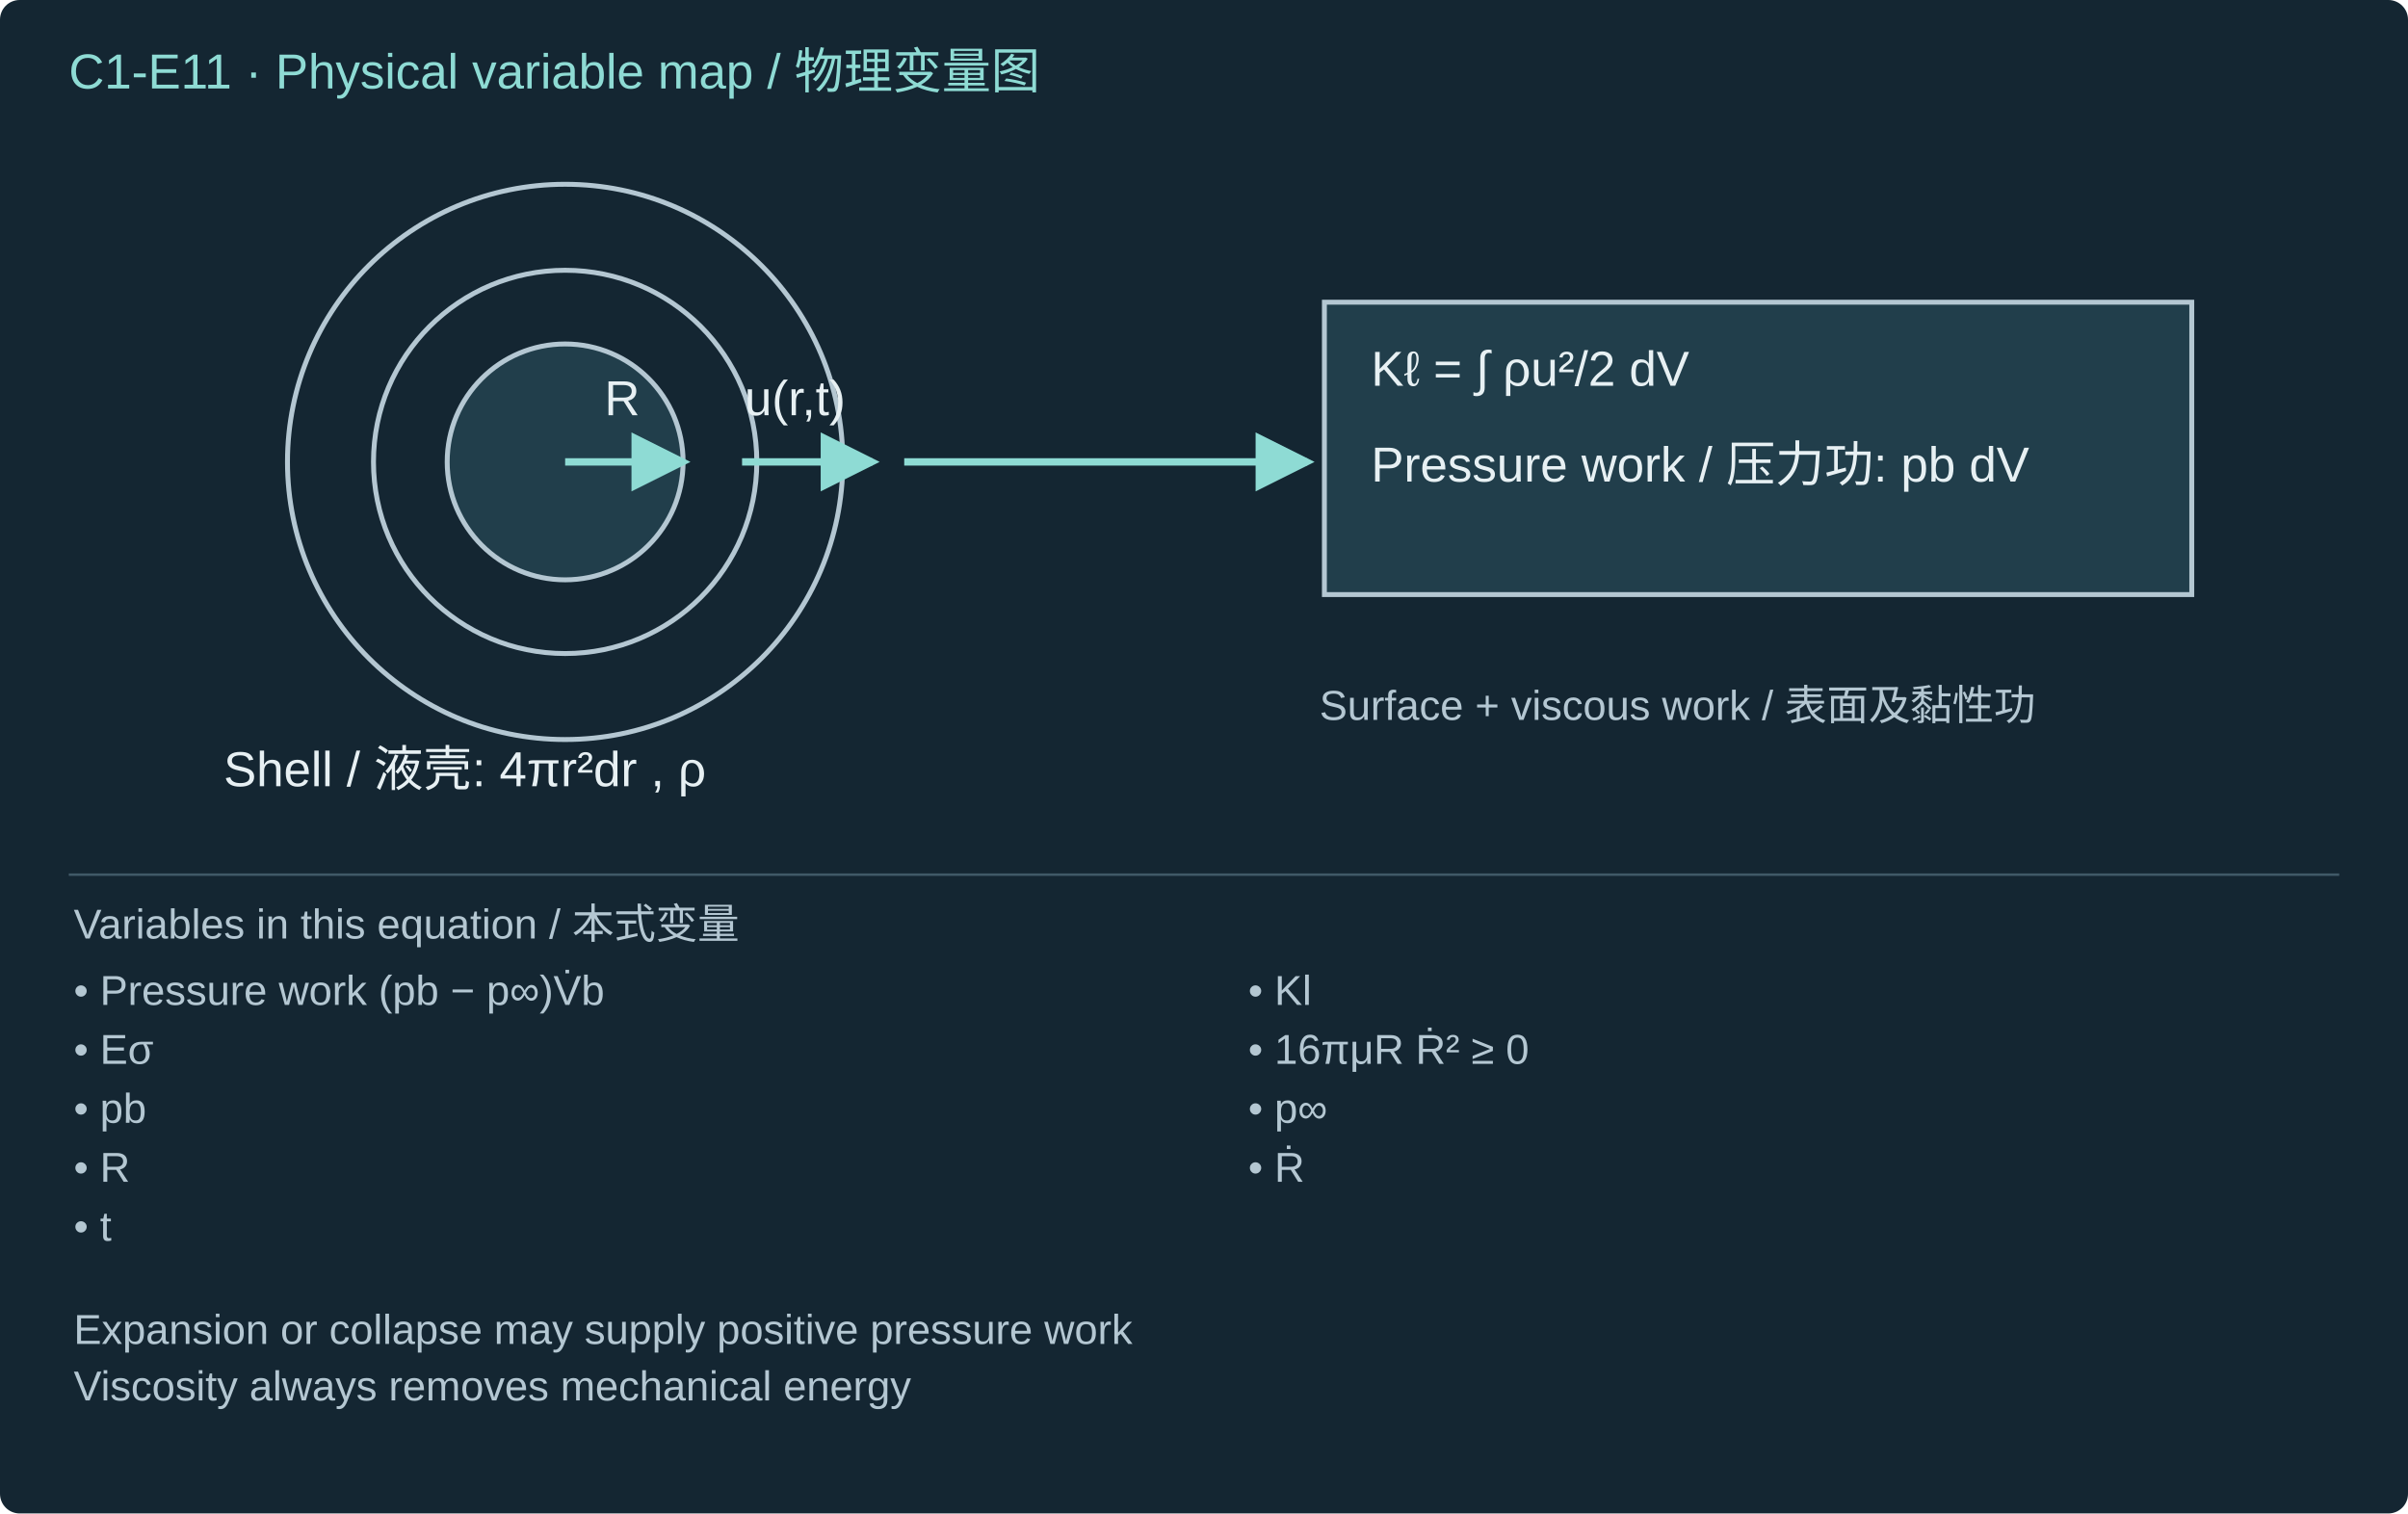
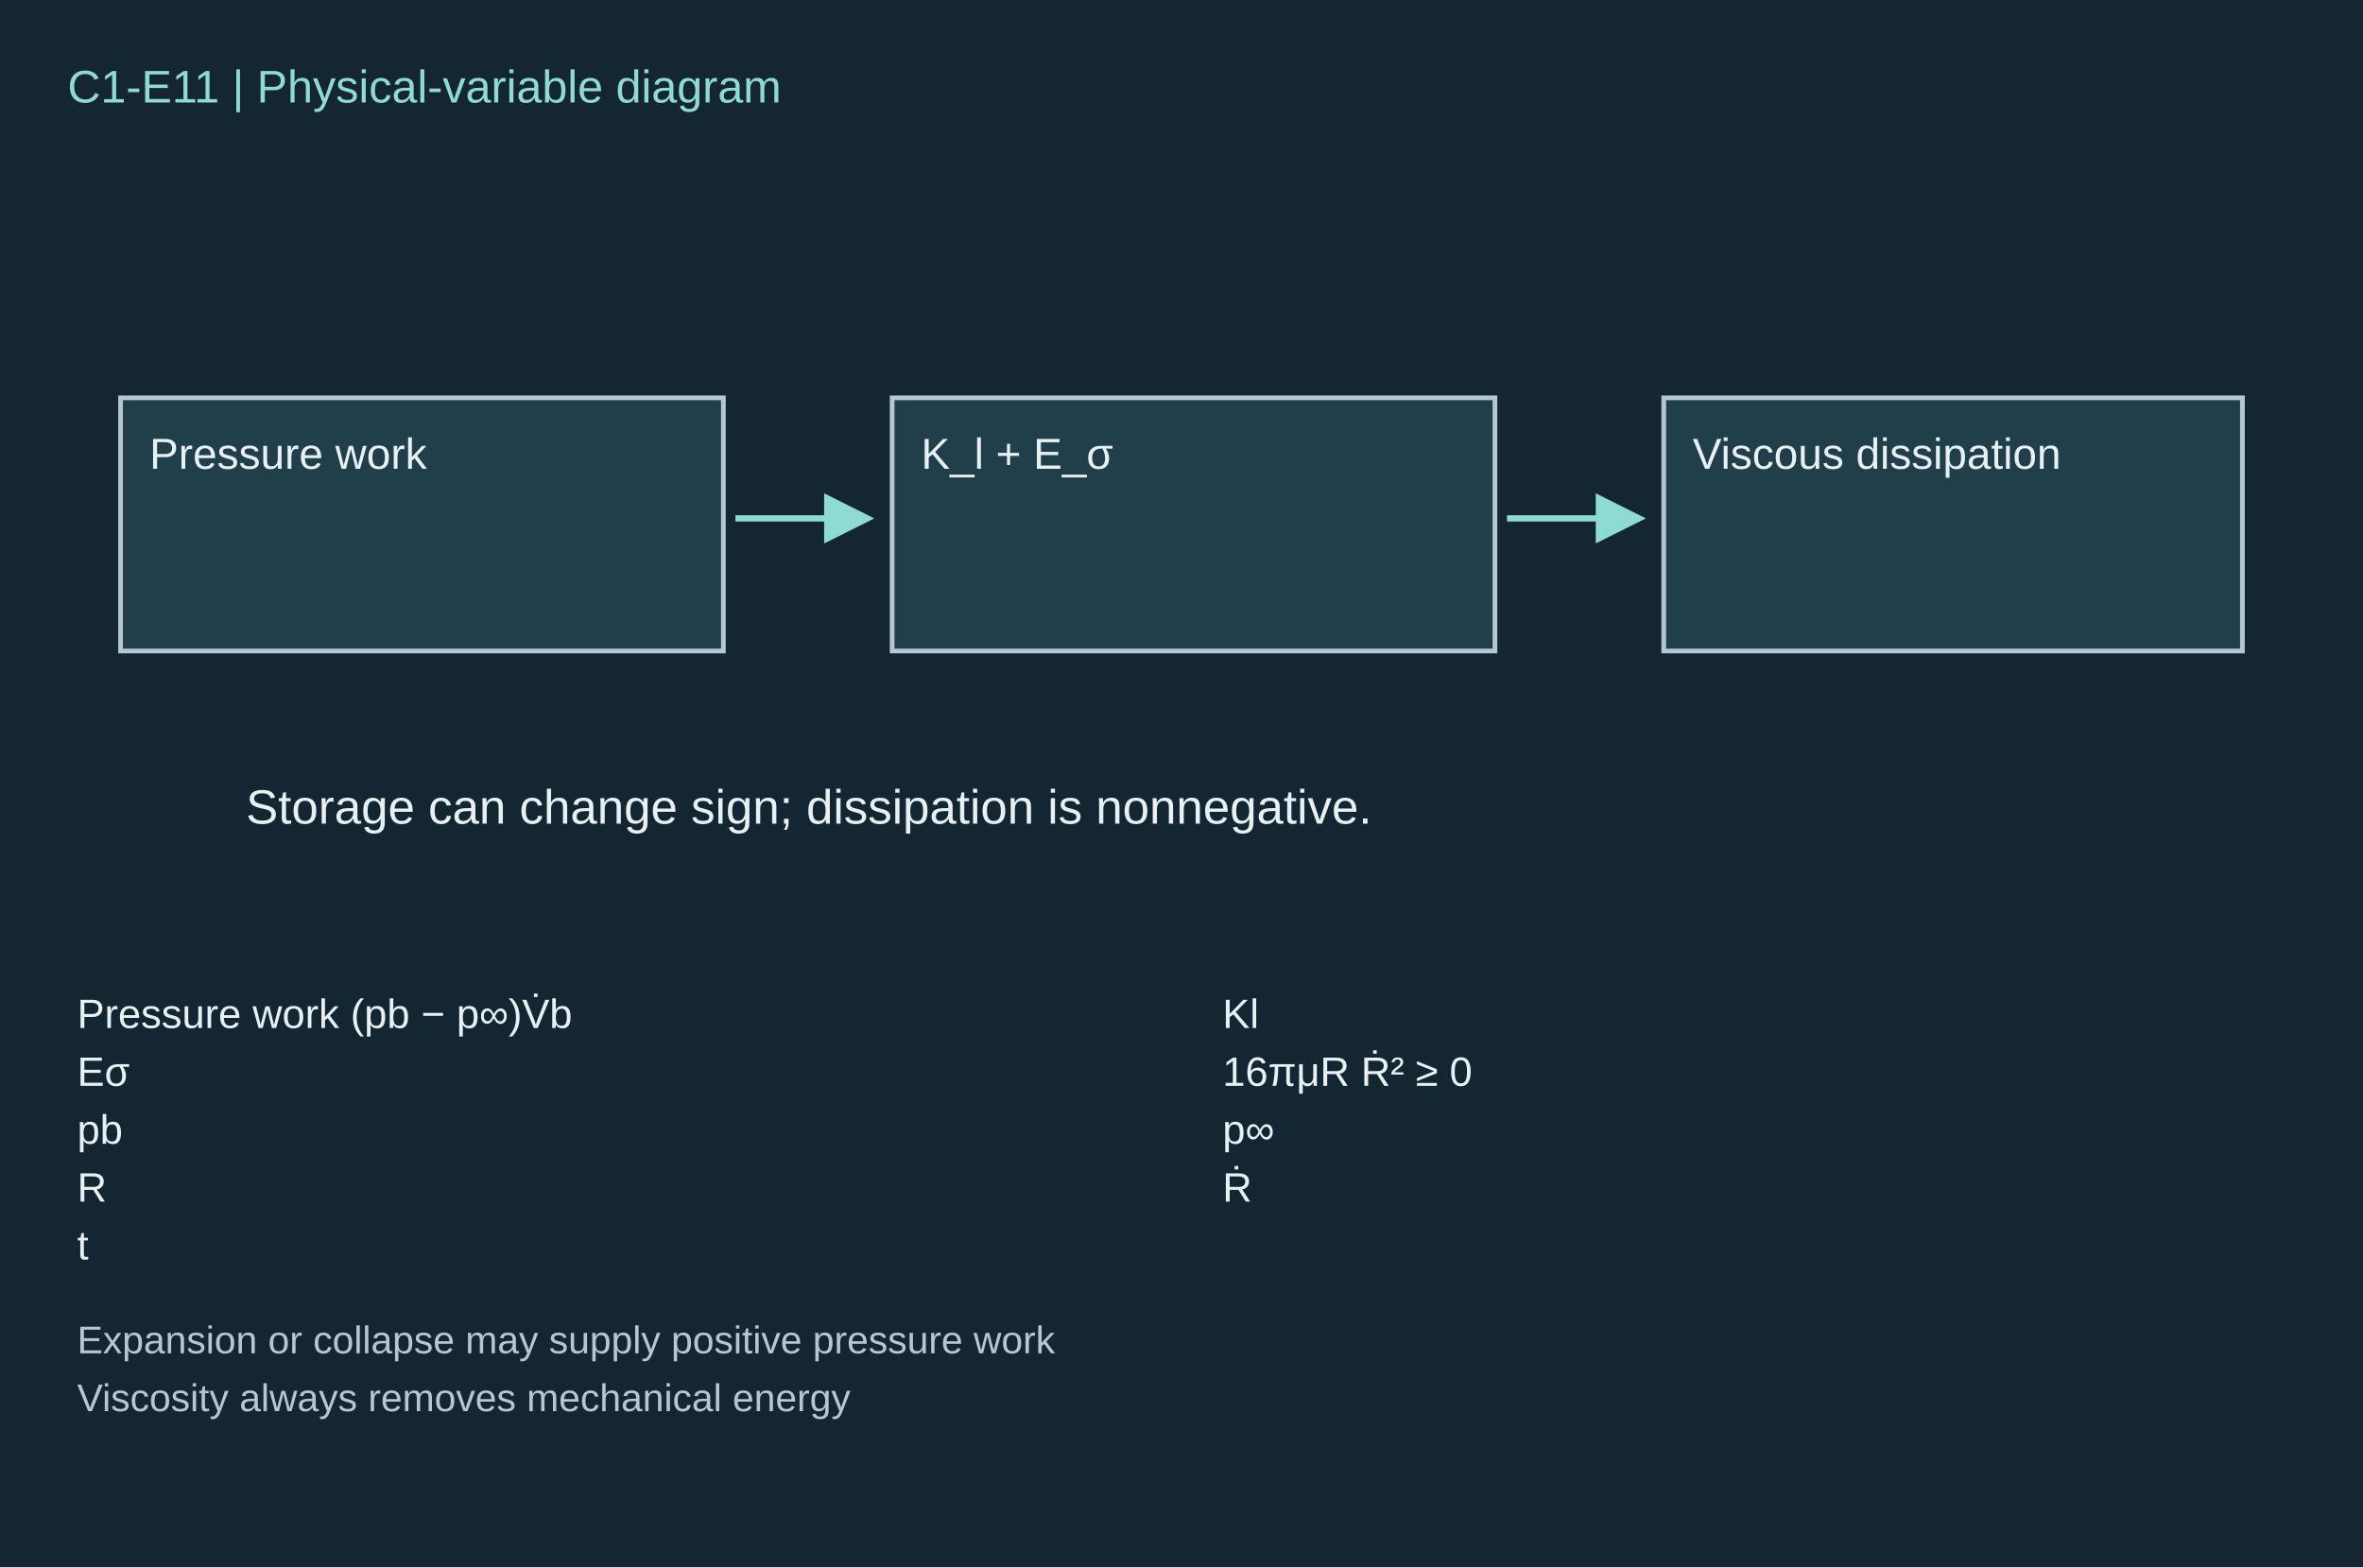
- <svg xmlns="http://www.w3.org/2000/svg" viewBox="0 0 980 616" role="img" aria-labelledby="title desc">
+ <svg xmlns="http://www.w3.org/2000/svg" viewBox="0 0 980 650" role="img">
  <defs>
-     <marker id="arrow" markerWidth="8" markerHeight="8" refX="7" refY="4" orient="auto-start-reverse">
-       <path d="M0 0 L8 4 L0 8Z" fill="#8edbd4" />
+     <marker id="arrow" markerWidth="8" markerHeight="8" refX="7" refY="4" orient="auto">
+       <path d="M0 0L8 4L0 8Z" fill="#8EDBD4" />
    </marker>
  </defs>
-   <rect width="980" height="616" rx="8" fill="#142632" />
-   <style>text{font-family:Arial,"Microsoft YaHei",sans-serif;fill:#e7f0f3;font-size:20px}.muted{fill:#b4c7d2;font-size:17px}.accent{fill:#8edbd4}.line{fill:none;stroke:#8edbd4;stroke-width:3}.thin{fill:none;stroke:#b4c7d2;stroke-width:2}.arrow{fill:none;stroke:#8edbd4;stroke-width:3;marker-end:url(#arrow)}.area{fill:#213e4b;stroke:#b4c7d2;stroke-width:2}</style>
-   <text x="28" y="36" class="accent">C1-E11 · Physical variable map / 物理变量图</text>
-   <circle cx="230" cy="188" r="113" class="thin" />
-   <circle cx="230" cy="188" r="78" class="thin" />
-   <circle cx="230" cy="188" r="48" class="area" />
-   <path d="M230 188 H278" class="arrow" />
-   <text x="246" y="169" class="">R</text>
-   <path d="M302 188 H355" class="arrow" />
-   <text x="303" y="169" class="">u(r,t)</text>
-   <text x="91" y="320" class="">Shell / 液壳: 4πr²dr , ρ</text>
-   <rect x="539" y="123" width="353" height="119" class="area" />
-   <text x="558" y="157" class="">Kℓ = ∫ ρu²/2 dV</text>
-   <text x="558" y="196" class="">Pressure work / 压力功: pb dV</text>
-   <path d="M368 188 H532" class="arrow" />
-   <text x="537" y="293" class="muted">Surface + viscous work / 表面及黏性功</text>
-   <path d="M28 356 H952" stroke="#405967" />
-   <text x="30" y="382" class="muted">Variables in this equation / 本式变量</text>
-   <text x="30" y="409" class="muted">• Pressure work (pb − p∞)V̇b</text>
-   <text x="30" y="433" class="muted">• Eσ</text>
-   <text x="30" y="457" class="muted">• pb</text>
-   <text x="30" y="481" class="muted">• R</text>
-   <text x="30" y="505" class="muted">• t</text>
-   <text x="508" y="409" class="muted">• Kl</text>
-   <text x="508" y="433" class="muted">• 16πμR Ṙ² ≥ 0</text>
-   <text x="508" y="457" class="muted">• p∞</text>
-   <text x="508" y="481" class="muted">• Ṙ</text>
-   <text x="30" y="547" class="muted">Expansion or collapse may supply positive pressure work</text>
-   <text x="30" y="570" class="muted">Viscosity always removes mechanical energy</text>
+   <rect width="980" height="650" fill="#142632" />
+   <text x="28" y="42.52" font-family="Arial,sans-serif" font-size="19" fill="#8EDBD4">C1-E11 | Physical-variable diagram</text>
+   <rect x="50" y="165" width="250" height="105" fill="#213E4B" stroke="#B4C7D2" stroke-width="1.95" />
+   <text x="62" y="194.44" font-family="Arial,sans-serif" font-size="18" fill="#E7F0F3">Pressure work</text>
+   <rect x="370" y="165" width="250" height="105" fill="#213E4B" stroke="#B4C7D2" stroke-width="1.95" />
+   <text x="382" y="194.44" font-family="Arial,sans-serif" font-size="18" fill="#E7F0F3">K_l + E_σ</text>
+   <rect x="690" y="165" width="240" height="105" fill="#213E4B" stroke="#B4C7D2" stroke-width="1.95" />
+   <text x="702" y="194.44" font-family="Arial,sans-serif" font-size="18" fill="#E7F0F3">Viscous dissipation</text>
+   <line x1="305" y1="215" x2="360" y2="215" fill="none" stroke="#8EDBD4" stroke-width="2.6" marker-end="url(#arrow)" />
+   <line x1="625" y1="215" x2="680" y2="215" fill="none" stroke="#8EDBD4" stroke-width="2.6" marker-end="url(#arrow)" />
+   <text x="102" y="341.6" font-family="Arial,sans-serif" font-size="20" fill="#E7F0F3">Storage can change sign; dissipation is nonnegative.</text>
+   <text x="32" y="426.36" font-family="Arial,sans-serif" font-size="17" fill="#E7F0F3">Pressure work (pb − p∞)V̇b</text>
+   <text x="32" y="450.36" font-family="Arial,sans-serif" font-size="17" fill="#E7F0F3">Eσ</text>
+   <text x="32" y="474.36" font-family="Arial,sans-serif" font-size="17" fill="#E7F0F3">pb</text>
+   <text x="32" y="498.36" font-family="Arial,sans-serif" font-size="17" fill="#E7F0F3">R</text>
+   <text x="32" y="522.36" font-family="Arial,sans-serif" font-size="17" fill="#E7F0F3">t</text>
+   <text x="507" y="426.36" font-family="Arial,sans-serif" font-size="17" fill="#E7F0F3">Kl</text>
+   <text x="507" y="450.36" font-family="Arial,sans-serif" font-size="17" fill="#E7F0F3">16πμR Ṙ² ≥ 0</text>
+   <text x="507" y="474.36" font-family="Arial,sans-serif" font-size="17" fill="#E7F0F3">p∞</text>
+   <text x="507" y="498.36" font-family="Arial,sans-serif" font-size="17" fill="#E7F0F3">Ṙ</text>
+   <text x="32" y="561.28" font-family="Arial,sans-serif" font-size="16" fill="#B4C7D2">Expansion or collapse may supply positive pressure work</text>
+   <text x="32" y="585.28" font-family="Arial,sans-serif" font-size="16" fill="#B4C7D2">Viscosity always removes mechanical energy</text>
</svg>
